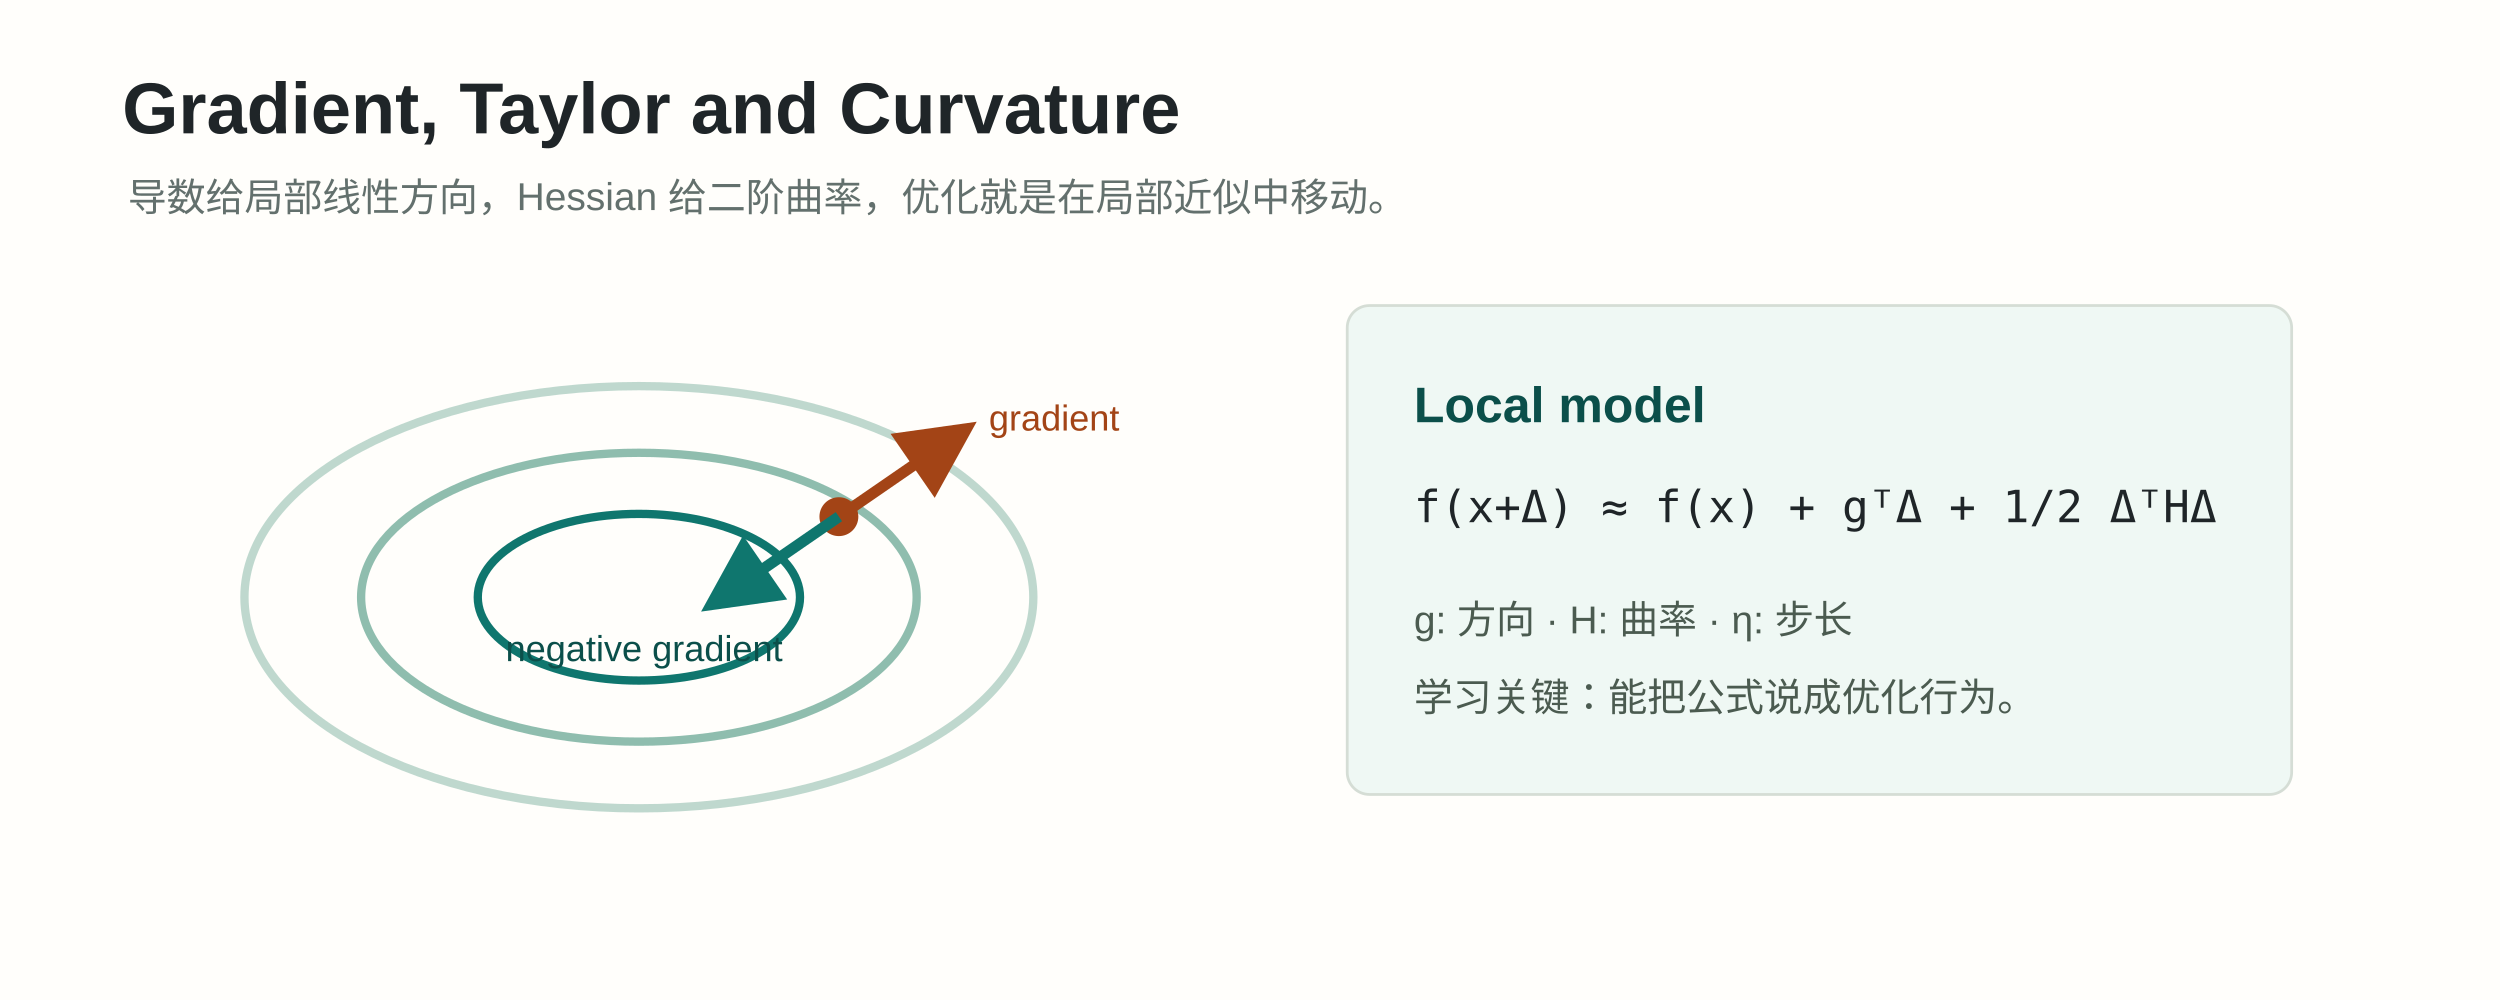
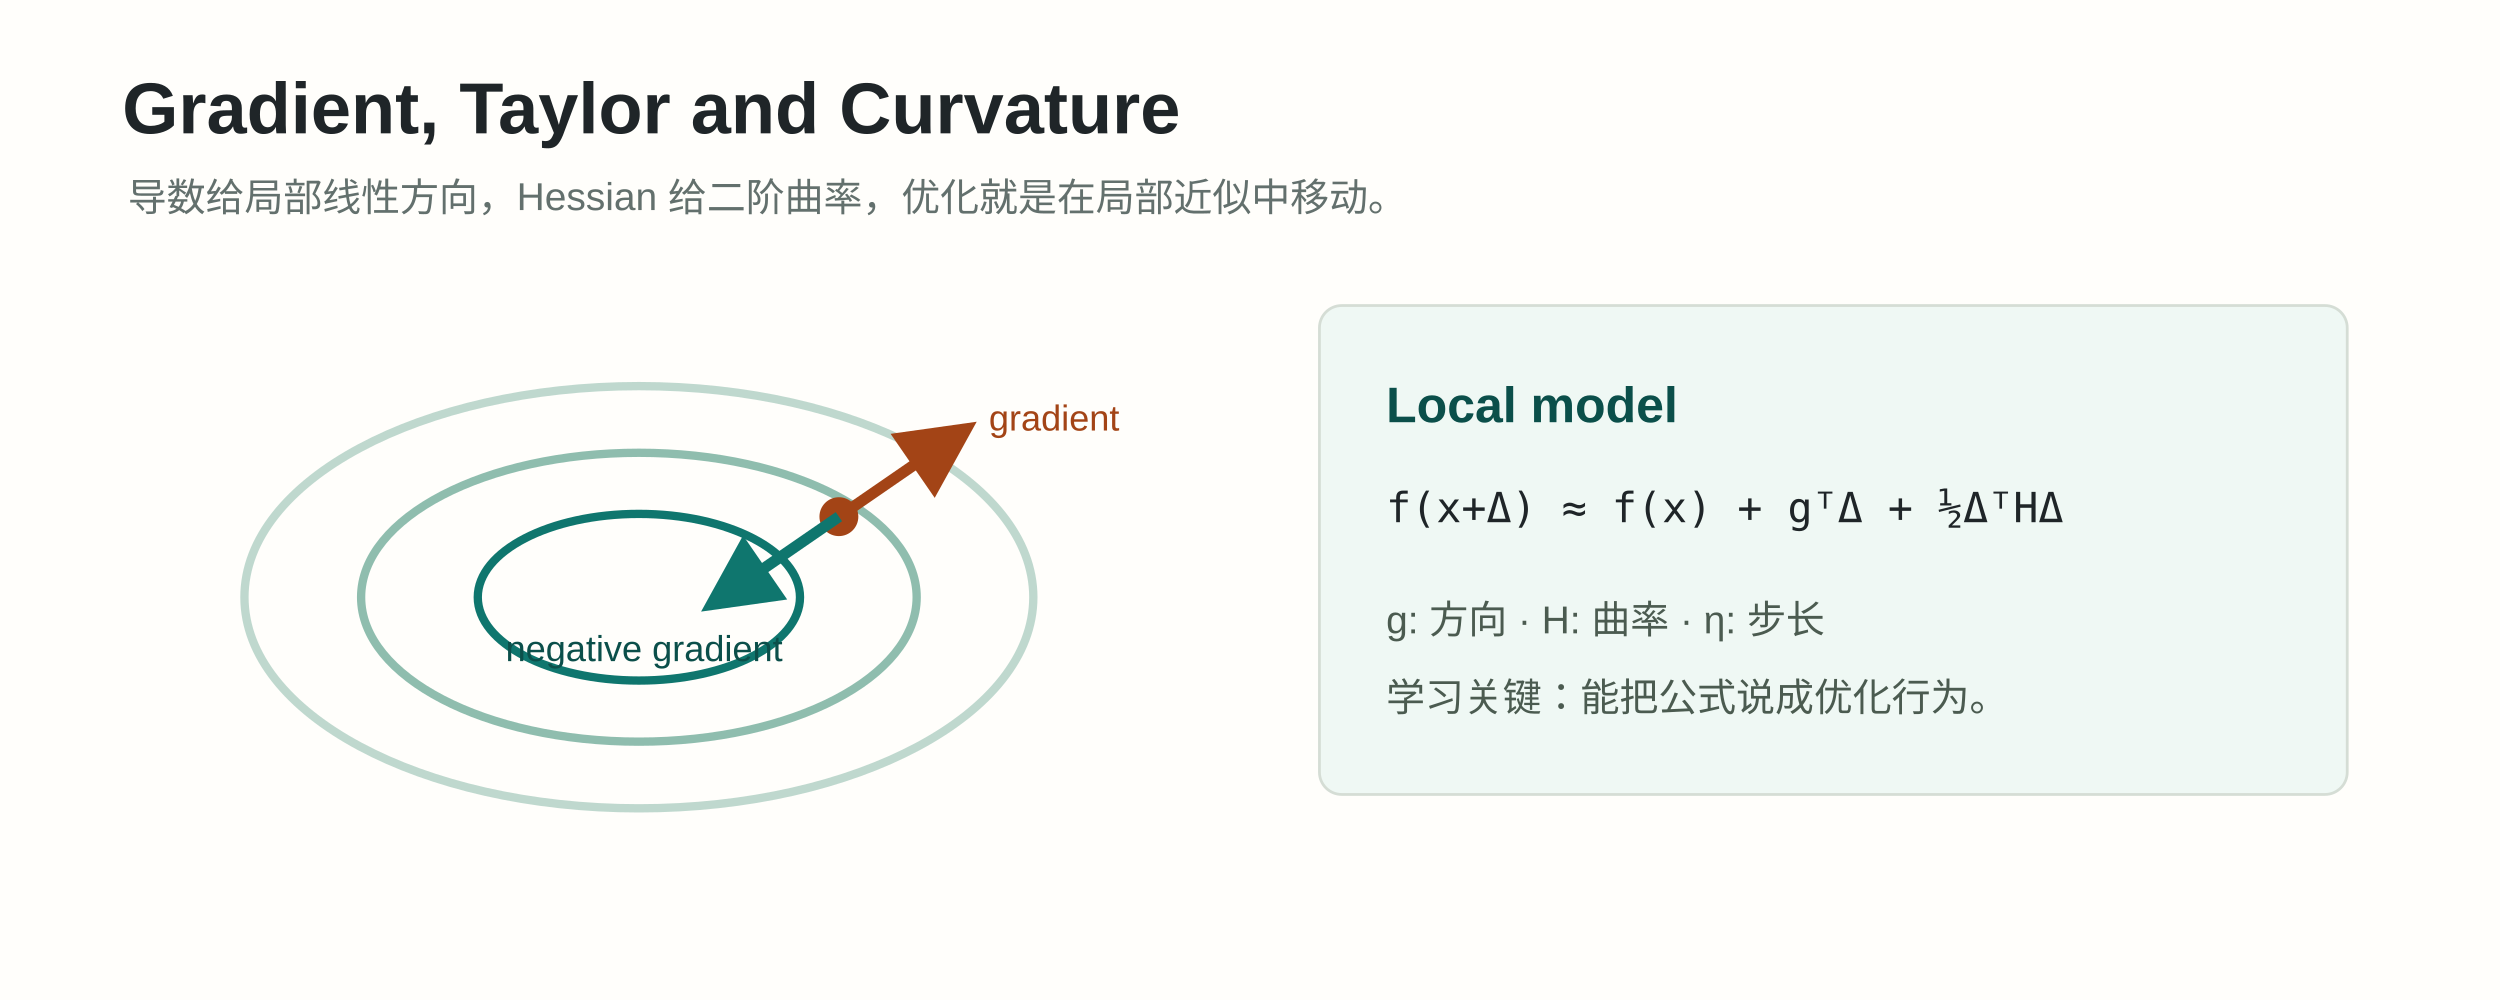
<svg xmlns="http://www.w3.org/2000/svg" viewBox="0 0 900 360" role="img" aria-labelledby="title desc">
  <rect width="900" height="360" fill="#fffefb" />
  <text x="44" y="48" font-family="PingFang SC, Arial" font-size="26" font-weight="800" fill="#1f2528">Gradient, Taylor and Curvature</text>
  <text x="46" y="76" font-family="PingFang SC, Arial" font-size="14" fill="#63706d">导数给局部线性方向，Hessian 给二阶曲率，优化就是在局部近似中移动。</text>
  <g transform="translate(70 110)">
    <ellipse cx="160" cy="105" rx="142" ry="76" fill="none" stroke="#bfd8ce" stroke-width="3" />
    <ellipse cx="160" cy="105" rx="100" ry="52" fill="none" stroke="#8fbdae" stroke-width="3" />
    <ellipse cx="160" cy="105" rx="58" ry="30" fill="none" stroke="#0f766e" stroke-width="3" />
    <circle cx="232" cy="76" r="7" fill="#a34416" />
    <path d="M232 76 L277 45" stroke="#a34416" stroke-width="4" marker-end="url(#arrow-red)" />
    <path d="M232 76 L187 107" stroke="#0f766e" stroke-width="4" marker-end="url(#arrow-green)" />
    <text x="286" y="45" font-family="PingFang SC, Arial" font-size="13" fill="#a34416">gradient</text>
    <text x="112" y="128" font-family="PingFang SC, Arial" font-size="13" fill="#0b4f4a">negative gradient</text>
  </g>
  <defs>
    <marker id="arrow-green" viewBox="0 0 10 10" refX="8" refY="5" markerWidth="7" markerHeight="7" orient="auto">
      <path d="M0 0 L10 5 L0 10z" fill="#0f766e" />
    </marker>
    <marker id="arrow-red" viewBox="0 0 10 10" refX="8" refY="5" markerWidth="7" markerHeight="7" orient="auto">
      <path d="M0 0 L10 5 L0 10z" fill="#a34416" />
    </marker>
  </defs>
-   <g transform="translate(485 110)">
-     <rect x="0" y="0" width="340" height="176" rx="8" fill="#eff8f4" stroke="#d5ddd5" />
+   <g transform="translate(475 110)">
+     <rect x="0" y="0" width="370" height="176" rx="8" fill="#eff8f4" stroke="#d5ddd5" />
    <text x="24" y="42" font-family="PingFang SC, Arial" font-size="18" font-weight="800" fill="#0b4f4a">Local model</text>
-     <text x="24" y="78" font-family="Menlo, monospace" font-size="16" fill="#1f2528">f(x+Δ) ≈ f(x) + gᵀΔ + 1/2 ΔᵀHΔ</text>
+     <text x="24" y="78" font-family="Menlo, monospace" font-size="15" fill="#1f2528">f(x+Δ) ≈ f(x) + gᵀΔ + ½ΔᵀHΔ</text>
    <text x="24" y="118" font-family="PingFang SC, Arial" font-size="14" fill="#4b5b50">g: 方向 · H: 曲率 · η: 步长</text>
    <text x="24" y="146" font-family="PingFang SC, Arial" font-size="14" fill="#4b5b50">学习关键：能把公式说成优化行为。</text>
  </g>
</svg>
